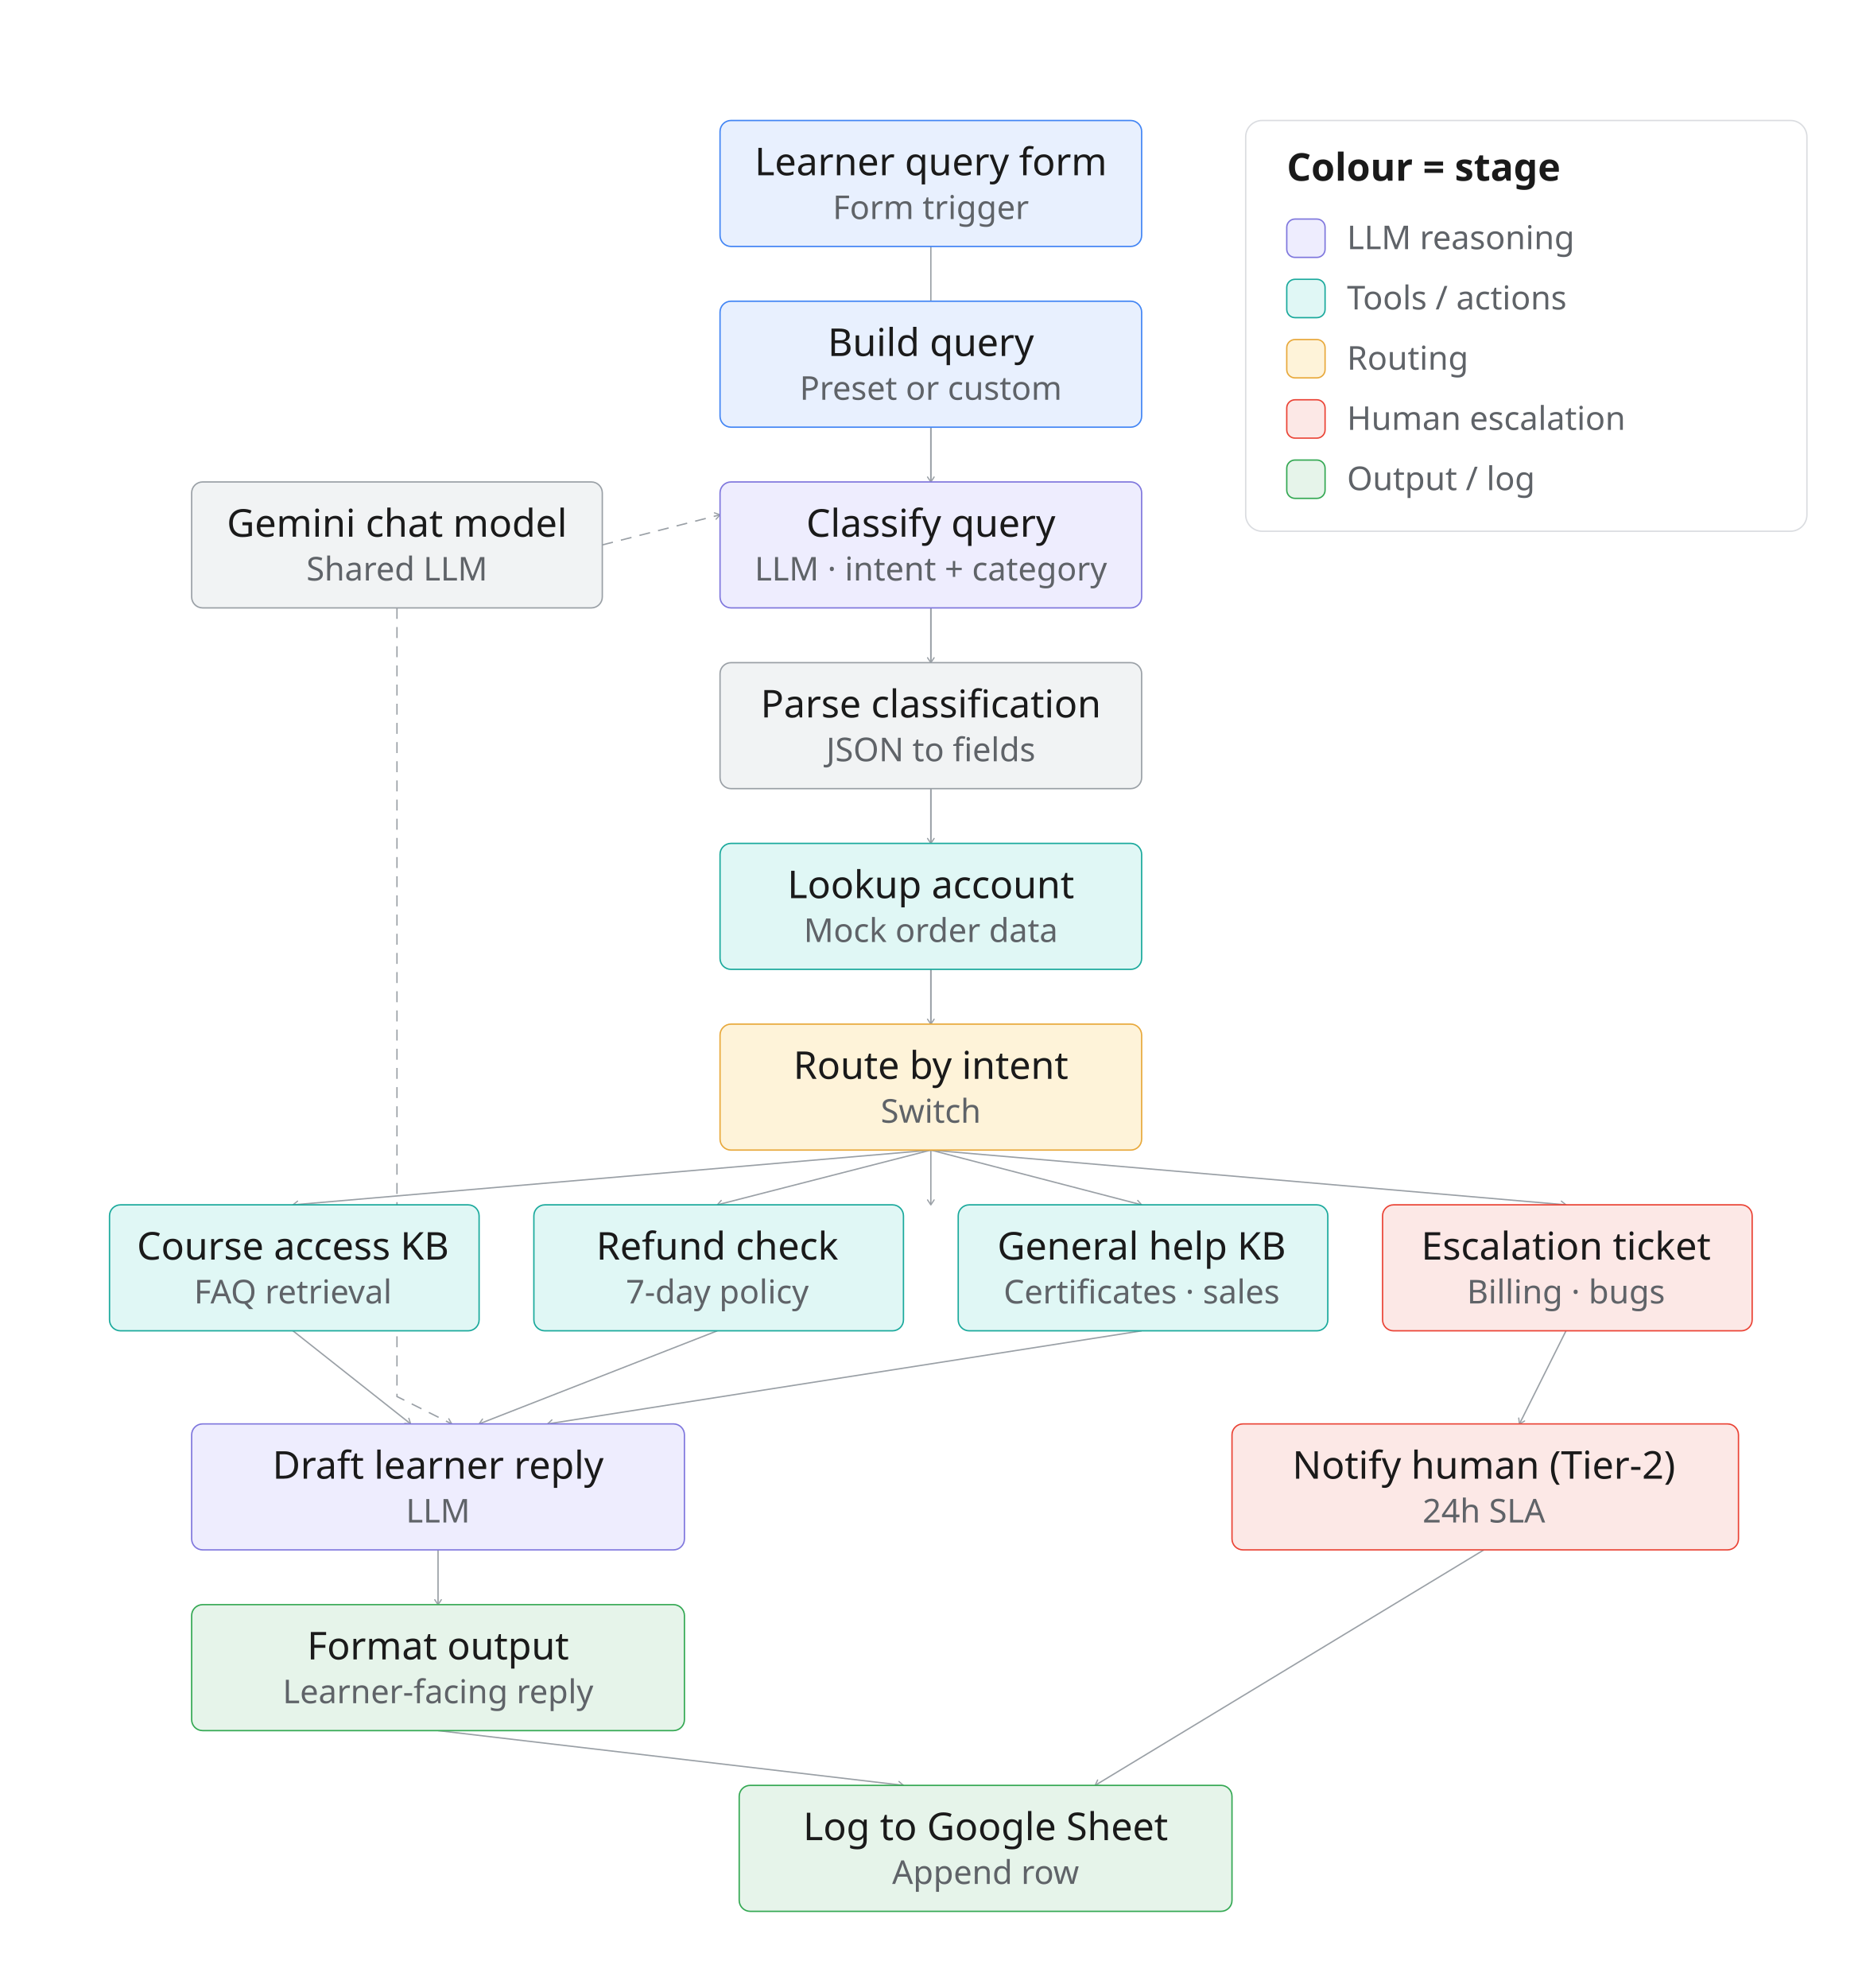
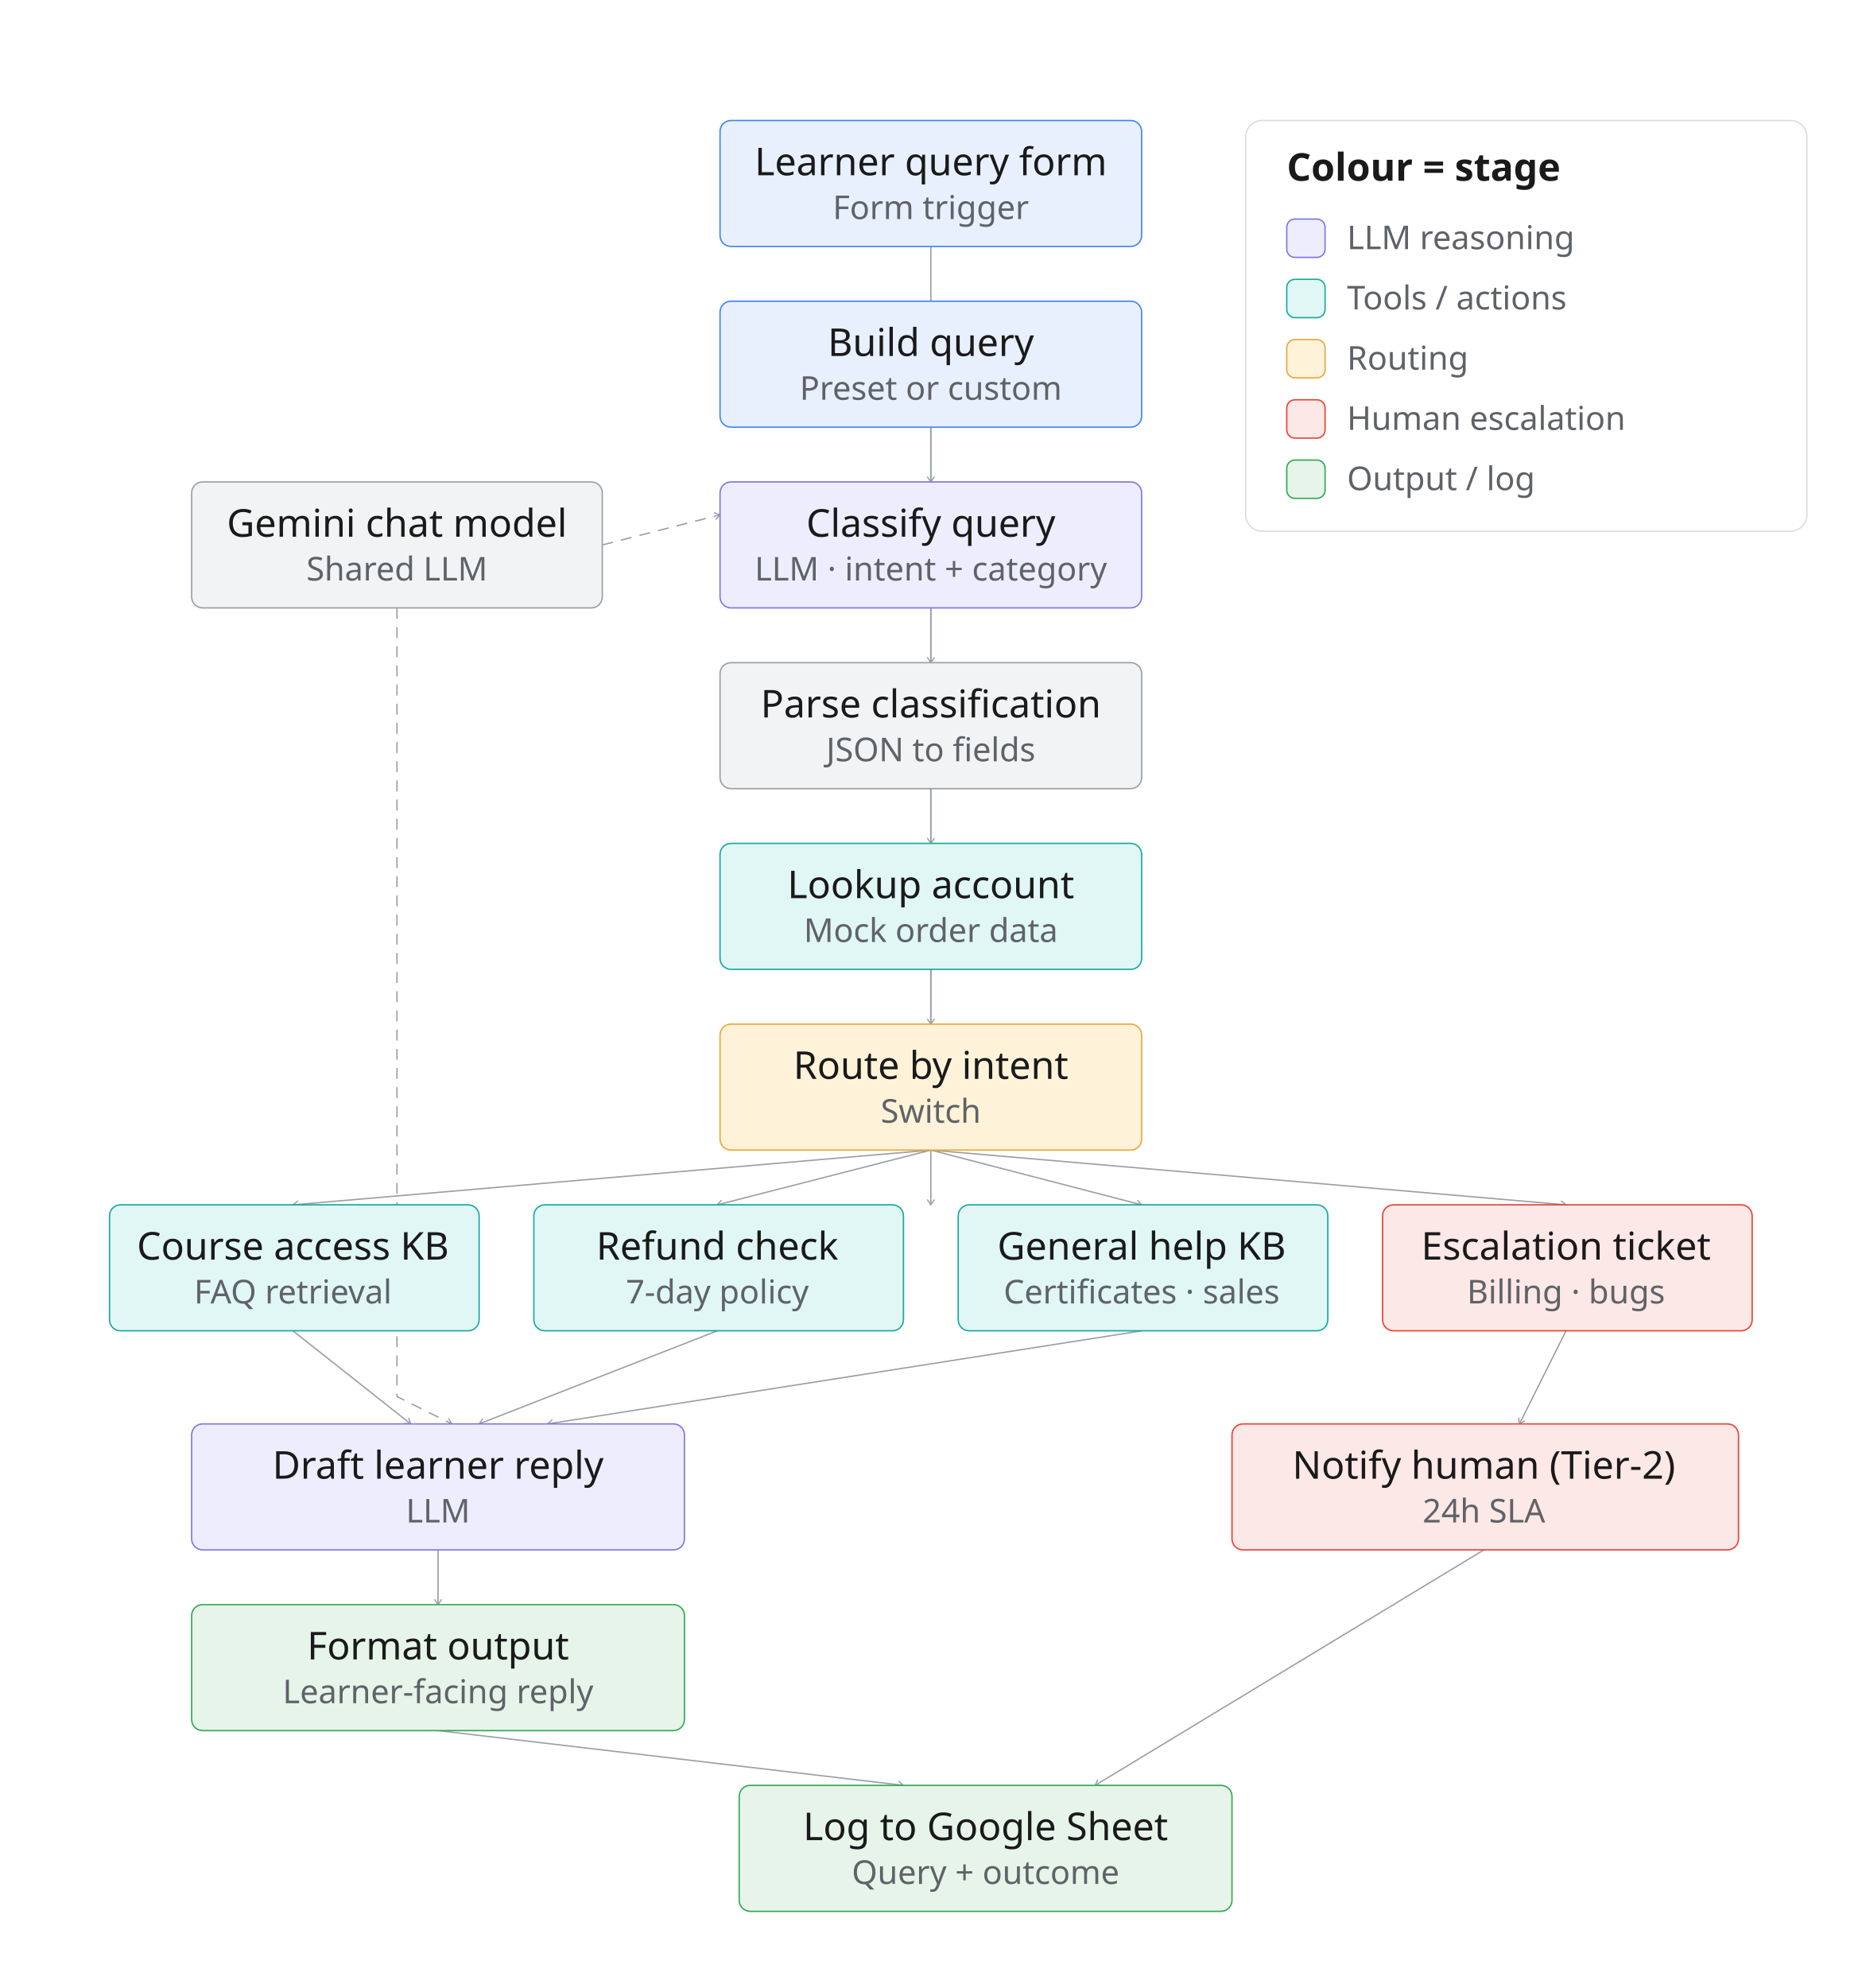
<svg xmlns="http://www.w3.org/2000/svg" width="100%" viewBox="0 0 680 726" role="img">
  <defs>
    <marker id="arrow" viewBox="0 0 10 10" refX="8" refY="5" markerWidth="6" markerHeight="6" orient="auto-start-reverse">
      <path d="M2 1L8 5L2 9" fill="none" stroke="context-stroke" stroke-width="1.5" stroke-linecap="round" stroke-linejoin="round" />
    </marker>
    <style>
.t{font-family:sans-serif;font-size:14px;fill:#1a1a1a}
.ts{font-family:sans-serif;font-size:12px;fill:#5f6368}
.th{font-family:sans-serif;font-size:14px;font-weight:600;fill:#1a1a1a}
.c-blue rect{fill:#E8F0FE;stroke:#4285F4;stroke-width:0.5}
.c-purple rect{fill:#EEEDFE;stroke:#7F77DD;stroke-width:0.5}
.c-gray rect{fill:#F1F3F4;stroke:#9AA0A6;stroke-width:0.5}
.c-teal rect{fill:#E0F7F5;stroke:#1AA99C;stroke-width:0.5}
.c-amber rect{fill:#FEF3D9;stroke:#E8A93C;stroke-width:0.5}
.c-red rect{fill:#FCE8E6;stroke:#EA4335;stroke-width:0.5}
.c-green rect{fill:#E6F4EA;stroke:#34A853;stroke-width:0.5}
</style>
  </defs>
  <g stroke="#9AA0A6" stroke-width="0.5" fill="none">
    <line x1="340" y1="90" x2="340" y2="176" marker-end="url(#arrow)" />
    <line x1="340" y1="156" x2="340" y2="242" marker-end="url(#arrow)" />
    <line x1="340" y1="222" x2="340" y2="308" marker-end="url(#arrow)" />
    <line x1="340" y1="288" x2="340" y2="374" marker-end="url(#arrow)" />
    <line x1="340" y1="354" x2="340" y2="440" marker-end="url(#arrow)" />
    <path d="M340 420 L107 440" marker-end="url(#arrow)" />
    <path d="M340 420 L262 440" marker-end="url(#arrow)" />
    <path d="M340 420 L417 440" marker-end="url(#arrow)" />
    <path d="M340 420 L572 440" marker-end="url(#arrow)" />
    <path d="M107 486 L150 520" marker-end="url(#arrow)" />
    <path d="M262 486 L175 520" marker-end="url(#arrow)" />
    <path d="M417 486 L200 520" marker-end="url(#arrow)" />
    <path d="M572 486 L555 520" marker-end="url(#arrow)" />
    <line x1="160" y1="566" x2="160" y2="586" marker-end="url(#arrow)" />
    <path d="M160 632 L330 652" marker-end="url(#arrow)" />
    <path d="M542 566 L400 652" marker-end="url(#arrow)" />
  </g>
  <path d="M145 222 L145 510 L165 520" fill="none" stroke="#9AA0A6" stroke-width="0.5" stroke-dasharray="4 3" marker-end="url(#arrow)" />
  <path d="M220 199 L263 188" fill="none" stroke="#9AA0A6" stroke-width="0.5" stroke-dasharray="4 3" marker-end="url(#arrow)" />
  <g class="c-blue">
    <rect x="263" y="44" width="154" height="46" rx="4" />
    <text class="t" x="340" y="64" text-anchor="middle">Learner query form</text>
    <text class="ts" x="340" y="80" text-anchor="middle">Form trigger</text>
  </g>
  <g class="c-blue">
    <rect x="263" y="110" width="154" height="46" rx="4" />
    <text class="t" x="340" y="130" text-anchor="middle">Build query</text>
    <text class="ts" x="340" y="146" text-anchor="middle">Preset or custom</text>
  </g>
  <g class="c-purple">
    <rect x="263" y="176" width="154" height="46" rx="4" />
    <text class="t" x="340" y="196" text-anchor="middle">Classify query</text>
    <text class="ts" x="340" y="212" text-anchor="middle">LLM · intent + category</text>
  </g>
  <g class="c-gray">
    <rect x="263" y="242" width="154" height="46" rx="4" />
    <text class="t" x="340" y="262" text-anchor="middle">Parse classification</text>
    <text class="ts" x="340" y="278" text-anchor="middle">JSON to fields</text>
  </g>
  <g class="c-teal">
    <rect x="263" y="308" width="154" height="46" rx="4" />
    <text class="t" x="340" y="328" text-anchor="middle">Lookup account</text>
    <text class="ts" x="340" y="344" text-anchor="middle">Mock order data</text>
  </g>
  <g class="c-amber">
    <rect x="263" y="374" width="154" height="46" rx="4" />
    <text class="t" x="340" y="394" text-anchor="middle">Route by intent</text>
    <text class="ts" x="340" y="410" text-anchor="middle">Switch</text>
  </g>
  <g class="c-gray">
    <rect x="70" y="176" width="150" height="46" rx="4" />
    <text class="t" x="145" y="196" text-anchor="middle">Gemini chat model</text>
    <text class="ts" x="145" y="212" text-anchor="middle">Shared LLM</text>
  </g>
  <g class="c-teal">
    <rect x="40" y="440" width="135" height="46" rx="4" />
    <text class="t" x="107" y="460" text-anchor="middle">Course access KB</text>
    <text class="ts" x="107" y="476" text-anchor="middle">FAQ retrieval</text>
  </g>
  <g class="c-teal">
    <rect x="195" y="440" width="135" height="46" rx="4" />
    <text class="t" x="262" y="460" text-anchor="middle">Refund check</text>
    <text class="ts" x="262" y="476" text-anchor="middle">7-day policy</text>
  </g>
  <g class="c-teal">
    <rect x="350" y="440" width="135" height="46" rx="4" />
    <text class="t" x="417" y="460" text-anchor="middle">General help KB</text>
    <text class="ts" x="417" y="476" text-anchor="middle">Certificates · sales</text>
  </g>
  <g class="c-red">
    <rect x="505" y="440" width="135" height="46" rx="4" />
    <text class="t" x="572" y="460" text-anchor="middle">Escalation ticket</text>
    <text class="ts" x="572" y="476" text-anchor="middle">Billing · bugs</text>
  </g>
  <g class="c-purple">
    <rect x="70" y="520" width="180" height="46" rx="4" />
    <text class="t" x="160" y="540" text-anchor="middle">Draft learner reply</text>
    <text class="ts" x="160" y="556" text-anchor="middle">LLM</text>
  </g>
  <g class="c-red">
    <rect x="450" y="520" width="185" height="46" rx="4" />
    <text class="t" x="542" y="540" text-anchor="middle">Notify human (Tier-2)</text>
    <text class="ts" x="542" y="556" text-anchor="middle">24h SLA</text>
  </g>
  <g class="c-green">
    <rect x="70" y="586" width="180" height="46" rx="4" />
    <text class="t" x="160" y="606" text-anchor="middle">Format output</text>
    <text class="ts" x="160" y="622" text-anchor="middle">Learner-facing reply</text>
  </g>
  <g class="c-green">
    <rect x="270" y="652" width="180" height="46" rx="4" />
    <text class="t" x="360" y="672" text-anchor="middle">Log to Google Sheet</text>
-     <text class="ts" x="360" y="688" text-anchor="middle">Append row</text>
+     <text class="ts" x="360" y="688" text-anchor="middle">Query + outcome</text>
  </g>
  <rect x="455" y="44" width="205" height="150" rx="6" fill="none" stroke="#DADCE0" stroke-width="0.5" />
  <text class="th" x="470" y="66">Colour = stage</text>
  <g class="c-purple">
    <rect x="470" y="80" width="14" height="14" rx="3" />
  </g>
  <text class="ts" x="492" y="91">LLM reasoning</text>
  <g class="c-teal">
    <rect x="470" y="102" width="14" height="14" rx="3" />
  </g>
  <text class="ts" x="492" y="113">Tools / actions</text>
  <g class="c-amber">
    <rect x="470" y="124" width="14" height="14" rx="3" />
  </g>
  <text class="ts" x="492" y="135">Routing</text>
  <g class="c-red">
    <rect x="470" y="146" width="14" height="14" rx="3" />
  </g>
  <text class="ts" x="492" y="157">Human escalation</text>
  <g class="c-green">
    <rect x="470" y="168" width="14" height="14" rx="3" />
  </g>
  <text class="ts" x="492" y="179">Output / log</text>
</svg>
